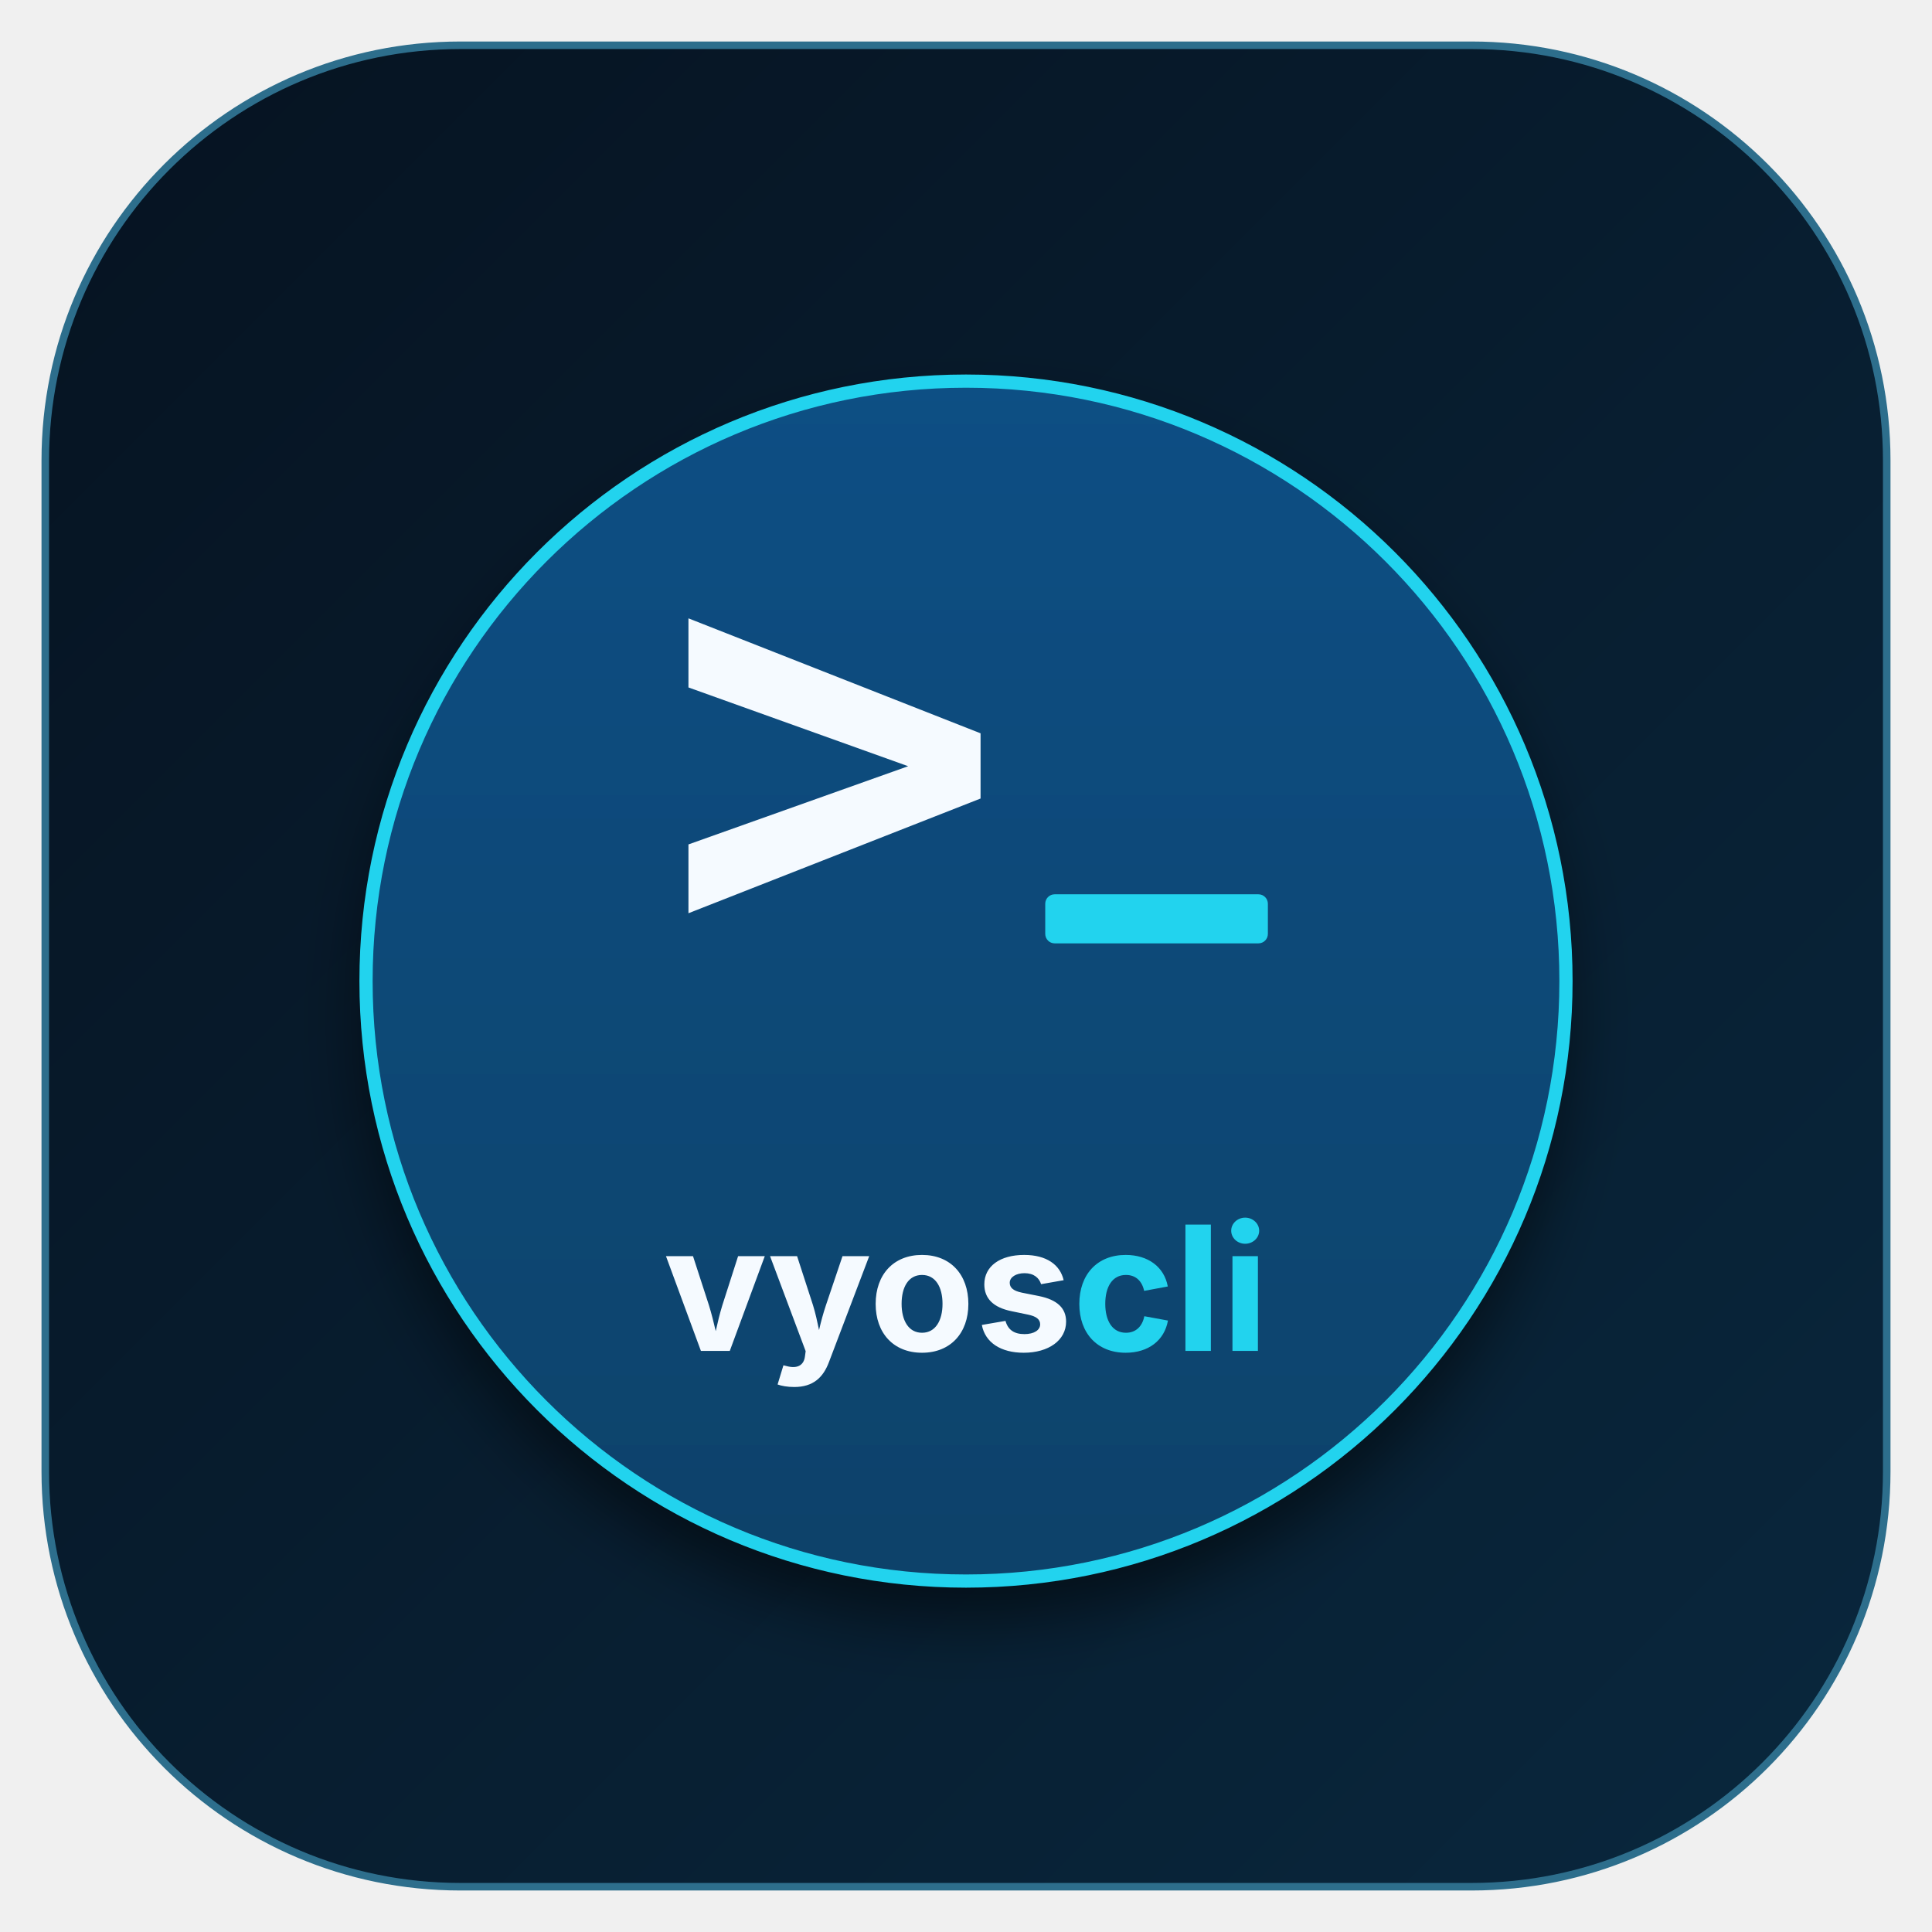
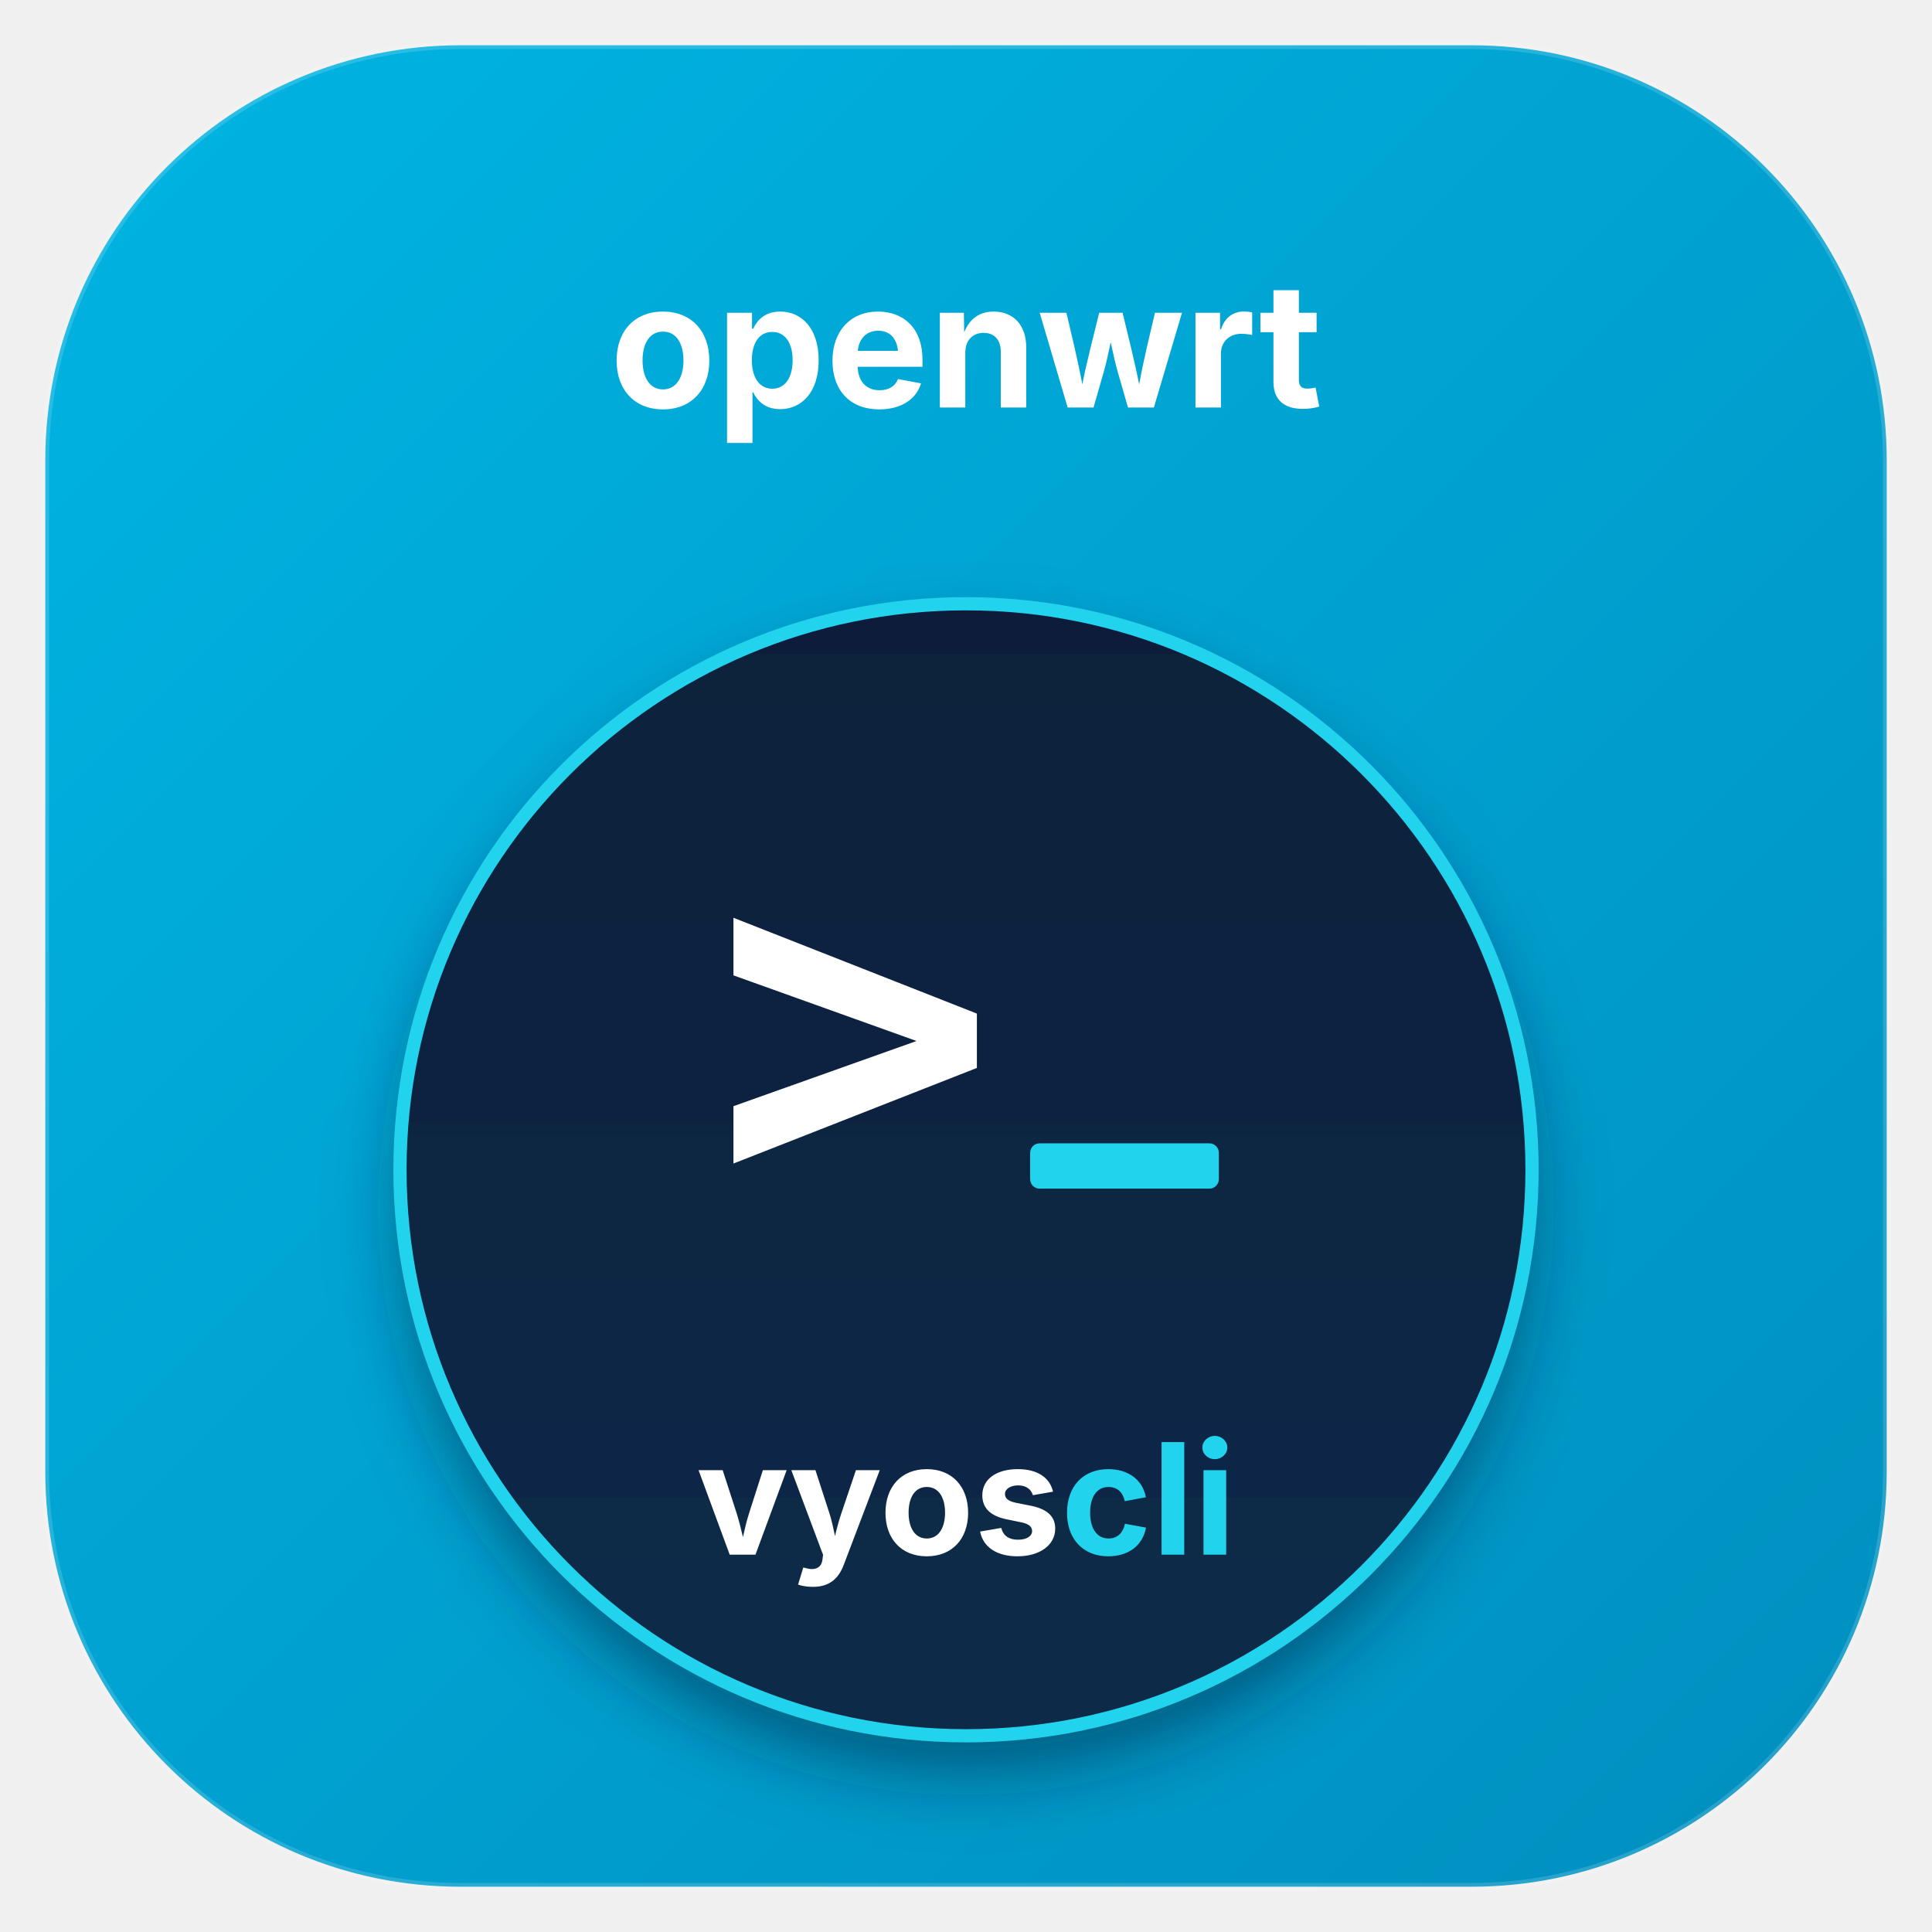
<svg xmlns="http://www.w3.org/2000/svg" viewBox="0 0 1024 1024" width="1024" height="1024" role="img" aria-labelledby="title">
  <defs>
-     <linearGradient id="bg" x1="0" y1="0" x2="1" y2="1">
-       <stop offset="0" stop-color="#061321" />
-       <stop offset="1" stop-color="#09273d" />
+     <linearGradient id="owrt" x1="0" y1="0" x2="1" y2="1">
+       <stop offset="0" stop-color="#00b4e2" />
+       <stop offset="1" stop-color="#008fbf" />
    </linearGradient>
-     <linearGradient id="base" x1="0" y1="0" x2="0" y2="1">
-       <stop offset="0" stop-color="#0a4f84" />
-       <stop offset="1" stop-color="#08426a" />
+     <linearGradient id="vyos" x1="0" y1="0" x2="0" y2="1">
+       <stop offset="0" stop-color="#0c1f3a" />
+       <stop offset="1" stop-color="#0f2b4a" />
    </linearGradient>
    <filter id="shadow" x="-20%" y="-20%" width="140%" height="150%">
-       <feDropShadow dx="0" dy="20" stdDeviation="18" flood-color="#000" flood-opacity=".55" />
+       <feDropShadow dx="0" dy="20" stdDeviation="18" flood-color="#001e37" flood-opacity=".5" />
    </filter>
  </defs>
-   <rect x="24" y="24" width="976" height="976" rx="220" fill="url(#bg)" />
+   <rect x="24" y="24" width="976" height="976" rx="220" fill="url(#owrt)" />
+   <text x="512" y="216" text-anchor="middle" font-family="Segoe UI, Inter, sans-serif" font-size="92" font-weight="700" fill="#ffffff">openwrt</text>
  <g filter="url(#shadow)">
-     <circle cx="512" cy="520" r="318" fill="url(#base)" />
+     <circle cx="512" cy="620" r="300" fill="url(#vyos)" />
  </g>
-   <circle cx="512" cy="520" r="318" fill="none" stroke="#22d3ee" stroke-width="7" />
-   <text x="352" y="500" font-family="Consolas, 'Cascadia Mono', monospace" font-size="300" font-weight="700" fill="#f5faff">&gt;</text>
-   <rect x="554" y="474" width="118" height="26" rx="5" fill="#22d3ee" />
-   <text x="512" y="716" text-anchor="middle" font-family="Segoe UI, Inter, sans-serif" font-size="92" font-weight="700" fill="#f5faff">vyos<tspan fill="#22d3ee">cli</tspan>
+   <circle cx="512" cy="620" r="300" fill="none" stroke="#22d3ee" stroke-width="7" />
+   <text x="378" y="630" font-family="Consolas, 'Cascadia Mono', monospace" font-size="250" font-weight="700" fill="#ffffff">&gt;</text>
+   <rect x="546" y="606" width="100" height="24" rx="5" fill="#22d3ee" />
+   <text x="512" y="824" text-anchor="middle" font-family="Segoe UI, Inter, sans-serif" font-size="82" font-weight="700" fill="#ffffff">vyos<tspan fill="#22d3ee">cli</tspan>
  </text>
-   <rect x="24" y="24" width="976" height="976" rx="220" fill="none" stroke="#2d6e8c" stroke-width="4" />
+   <rect x="24" y="24" width="976" height="976" rx="220" fill="none" stroke="#ffffff" stroke-opacity=".16" stroke-width="4" />
</svg>
